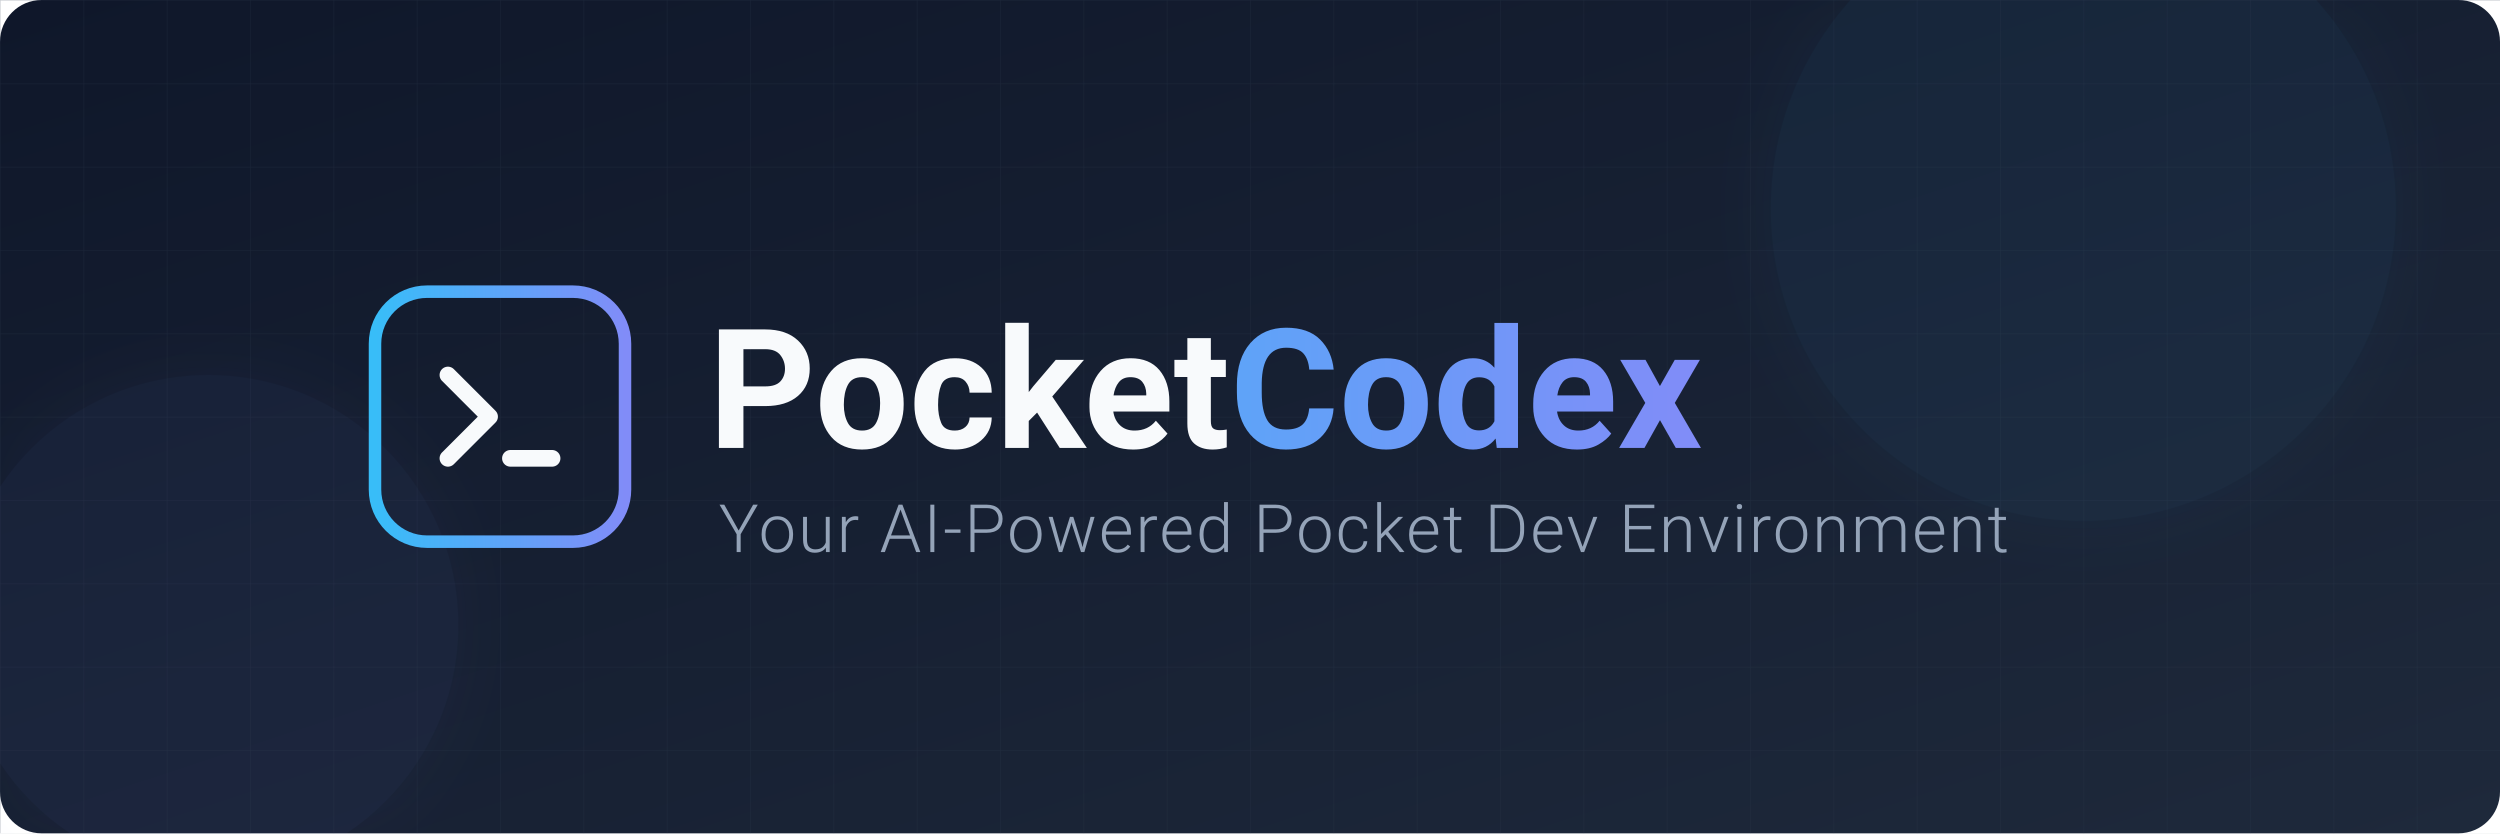
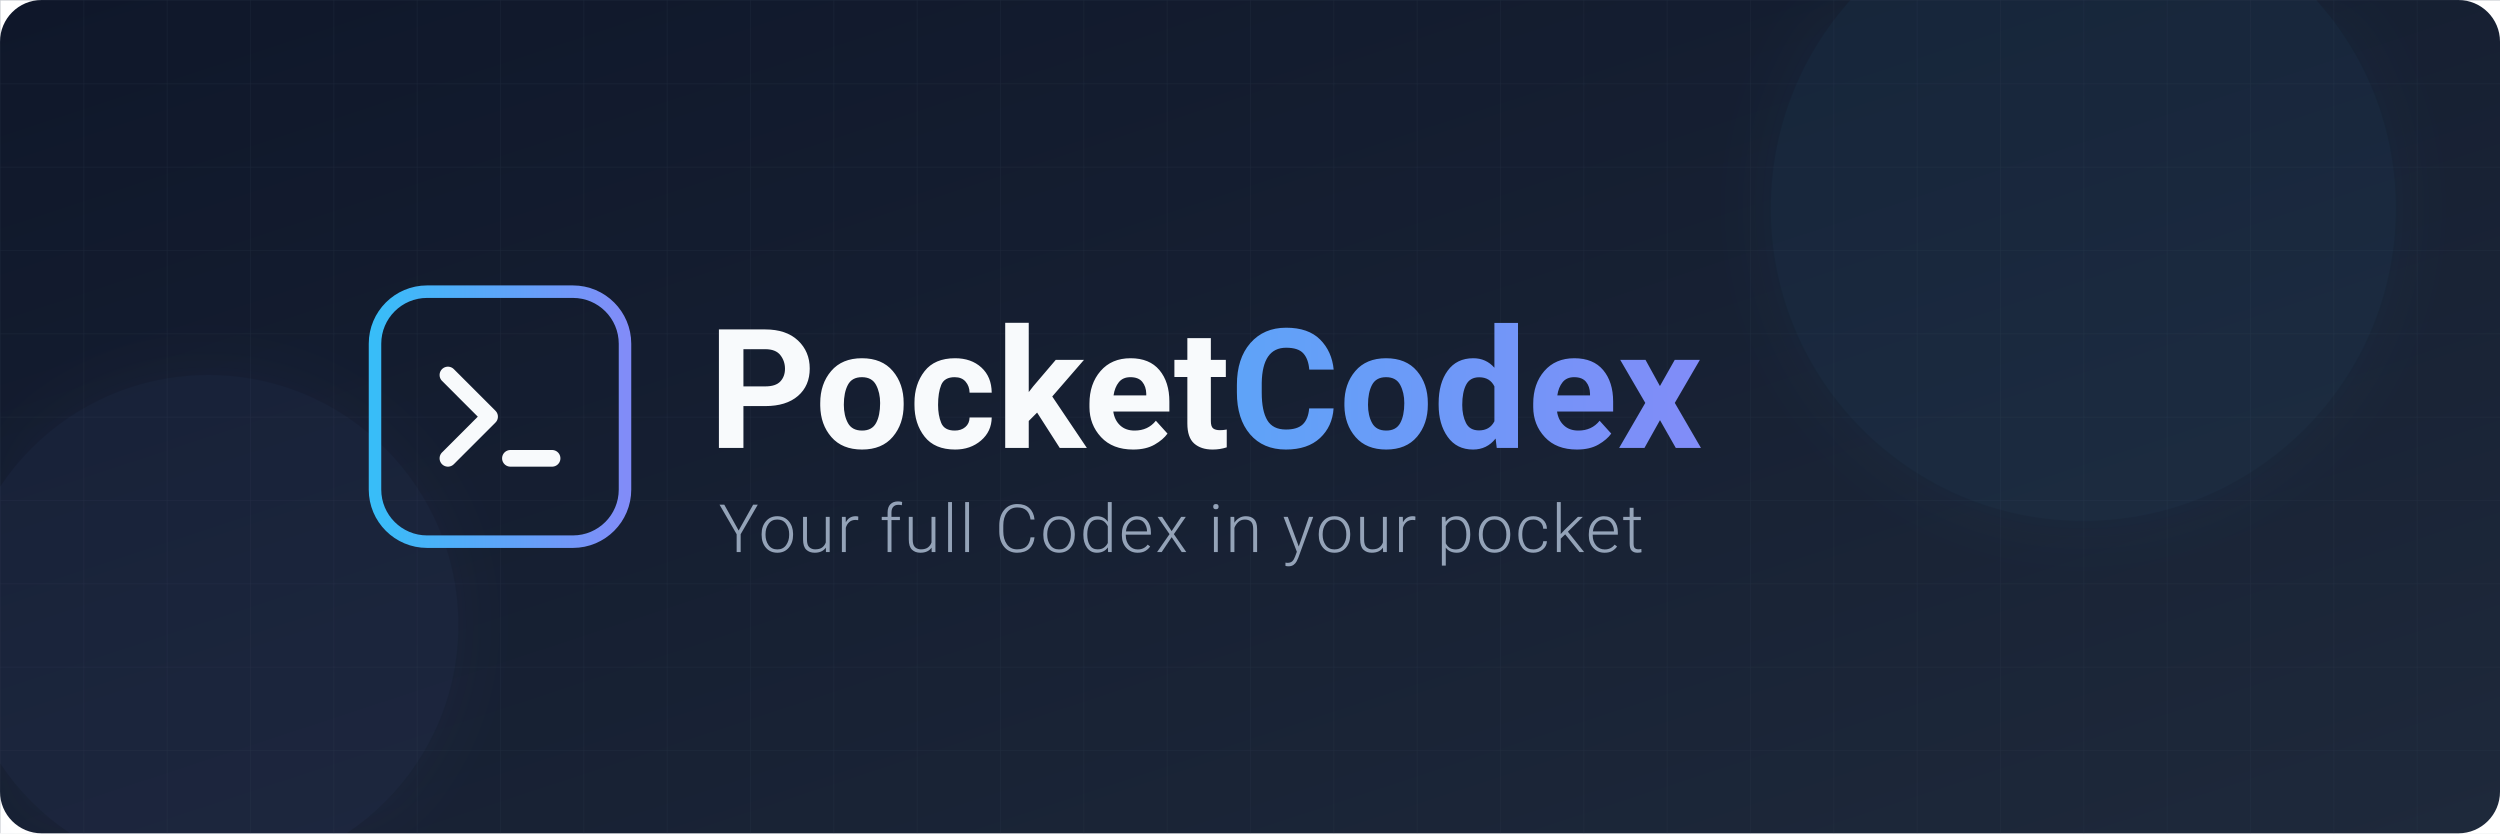
<svg xmlns="http://www.w3.org/2000/svg" width="1200" height="400">
  <defs>
    <linearGradient id="bg" x1="0%" y1="0%" x2="100%" y2="100%">
      <stop offset="0%" style="stop-color:#0f172a;stop-opacity:1" />
      <stop offset="100%" style="stop-color:#1e293b;stop-opacity:1" />
    </linearGradient>
    <linearGradient id="textGradient" x1="0%" y1="0%" x2="100%" y2="0%">
      <stop offset="0%" style="stop-color:#38bdf8;stop-opacity:1" />
      <stop offset="100%" style="stop-color:#818cf8;stop-opacity:1" />
    </linearGradient>
    <filter id="glow" x="-20%" y="-20%" width="140%" height="140%">
      <feGaussianBlur stdDeviation="15" result="blur" />
      <feComposite in="SourceGraphic" in2="blur" operator="over" />
    </filter>
  </defs>
  <rect width="1200" height="400" rx="20" fill="url(#bg)" />
  <pattern id="grid" width="40" height="40" patternUnits="userSpaceOnUse">
    <path d="M 40 0 L 0 0 0 40" fill="none" stroke="#334155" stroke-width="0.5" opacity="0.3" />
  </pattern>
  <rect width="1200" height="400" fill="url(#grid)" />
  <circle cx="1000" cy="100" r="150" fill="#38bdf8" opacity="0.05" filter="url(#glow)" />
  <circle cx="100" cy="300" r="120" fill="#818cf8" opacity="0.05" filter="url(#glow)" />
  <g transform="translate(180, 140)">
    <rect x="0" y="0" width="120" height="120" rx="25" fill="none" stroke="url(#textGradient)" stroke-width="6" />
    <path d="M35 40 L55 60 L35 80" stroke="#f8fafc" stroke-width="8" stroke-linecap="round" stroke-linejoin="round" fill="none" />
    <line x1="65" y1="80" x2="85" y2="80" stroke="#f8fafc" stroke-width="8" stroke-linecap="round" />
  </g>
  <text x="340" y="215" font-family="'Segoe UI', Roboto, Helvetica, Arial, sans-serif" font-size="80" font-weight="bold" fill="#f8fafc">
    Pocket<tspan fill="url(#textGradient)">Codex</tspan>
  </text>
  <text x="345" y="265" font-family="'Segoe UI', Roboto, Helvetica, Arial, sans-serif" font-size="32" fill="#94a3b8" font-weight="300" letter-spacing="1">
-     Your AI-Powered Pocket Dev Environment
+     Your full Codex in your pocket
  </text>
</svg>
